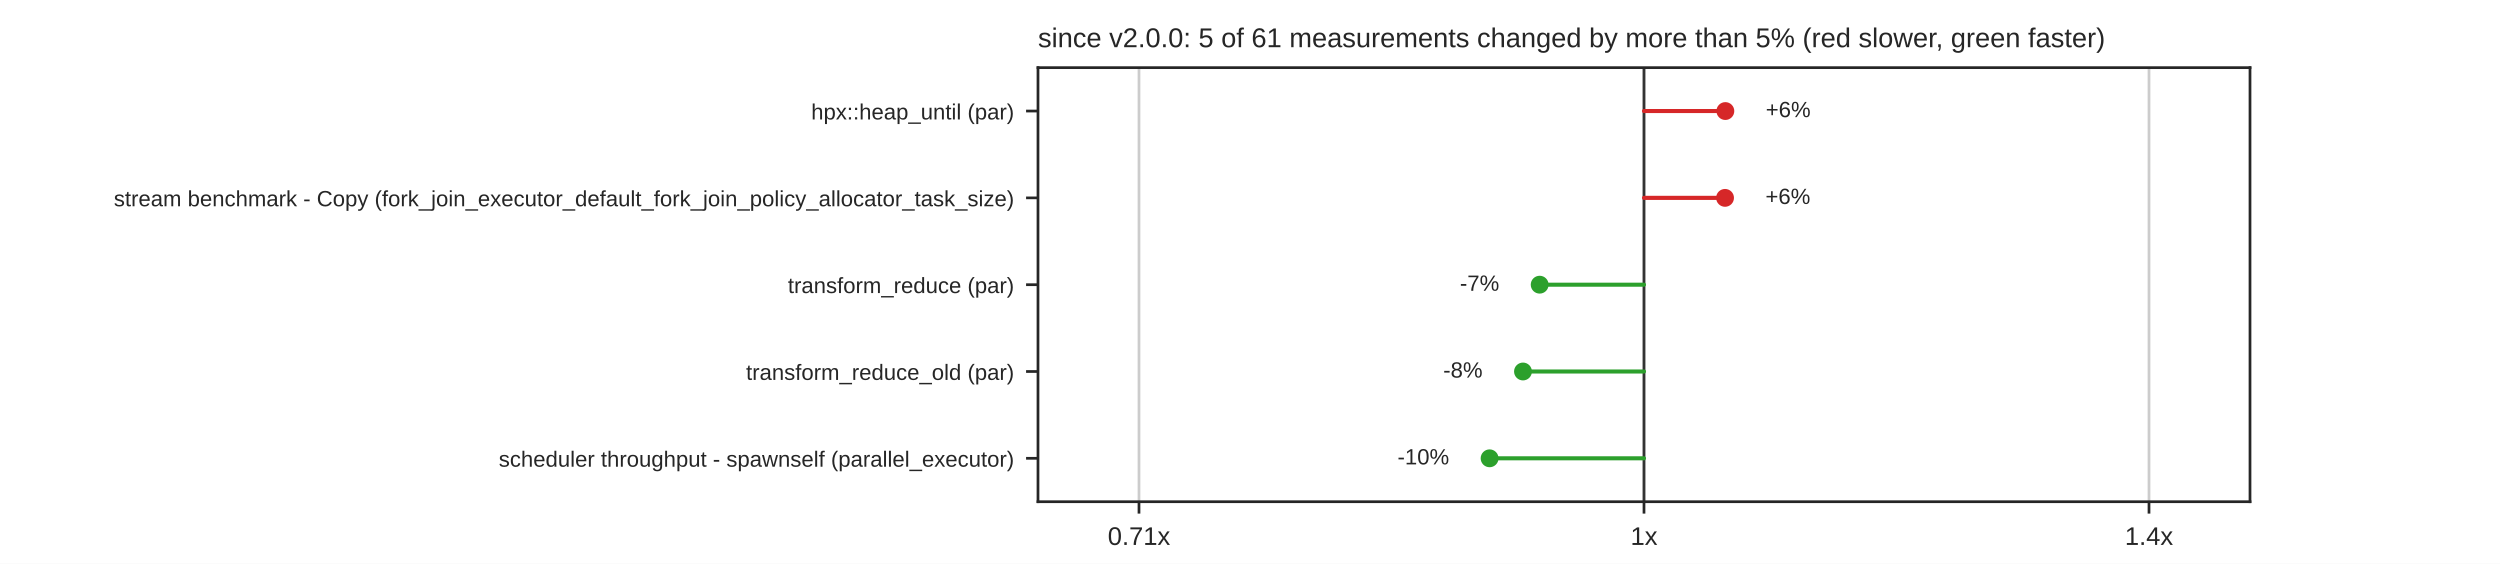
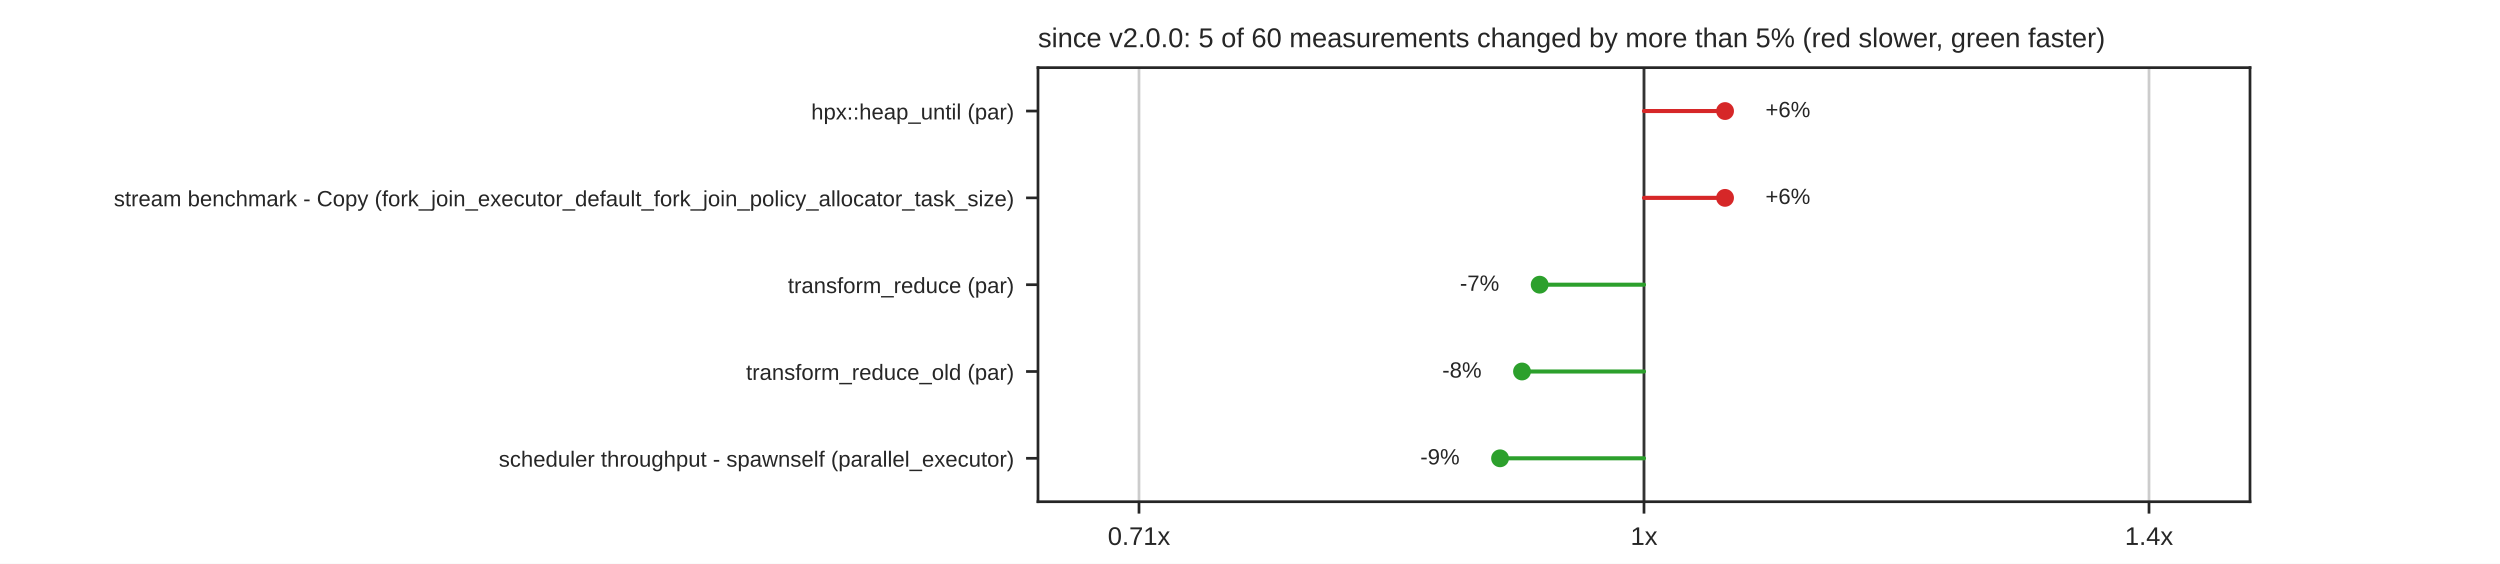
<svg xmlns="http://www.w3.org/2000/svg" xmlns:xlink="http://www.w3.org/1999/xlink" width="734.4pt" height="165.6pt" viewBox="0 0 734.4 165.6" version="1.1">
  <defs>
    <style type="text/css">*{stroke-linejoin: round; stroke-linecap: butt}</style>
  </defs>
  <g id="figure_1">
    <g id="patch_1">
      <path d="M 0 165.6  L 734.4 165.6  L 734.4 0  L 0 0  z " style="fill: #ffffff" />
    </g>
    <g id="axes_1">
      <g id="patch_2">
        <path d="M 304.92 147.384  L 660.96 147.384  L 660.96 19.872  L 304.92 19.872  z " style="fill: #ffffff" />
      </g>
      <g id="matplotlib.axis_1">
        <g id="xtick_1">
          <g id="line2d_1">
            <path d="M 334.59 147.384  L 334.59 19.872  " clip-path="url(#p096860ff2a)" style="fill: none; stroke: #cccccc; stroke-width: 0.8; stroke-linecap: round" />
          </g>
          <g id="line2d_2">
            <defs>
              <path id="mdfc5214045" d="M 0 0  L 0 3.5  " style="stroke: #262626; stroke-width: 0.8" />
            </defs>
            <g>
              <use xlink:href="#mdfc5214045" x="334.59" y="147.384" style="fill: #262626; stroke: #262626; stroke-width: 0.8" />
            </g>
          </g>
          <g id="text_1">
            <text style="fill: #262626; font: 7.5px 'Arial', 'DejaVu Sans', 'Liberation Sans', 'Bitstream Vera Sans', sans-serif; text-anchor: middle" x="334.59" y="160.083" transform="rotate(-0 334.59 160.0828)">0.71x</text>
          </g>
        </g>
        <g id="xtick_2">
          <g id="line2d_3">
            <path d="M 482.94 147.384  L 482.94 19.872  " clip-path="url(#p096860ff2a)" style="fill: none; stroke: #cccccc; stroke-width: 0.8; stroke-linecap: round" />
          </g>
          <g id="line2d_4">
            <g>
              <use xlink:href="#mdfc5214045" x="482.94" y="147.384" style="fill: #262626; stroke: #262626; stroke-width: 0.8" />
            </g>
          </g>
          <g id="text_2">
            <text style="fill: #262626; font: 7.5px 'Arial', 'DejaVu Sans', 'Liberation Sans', 'Bitstream Vera Sans', sans-serif; text-anchor: middle" x="482.94" y="160.083" transform="rotate(-0 482.94 160.0828)">1x</text>
          </g>
        </g>
        <g id="xtick_3">
          <g id="line2d_5">
            <path d="M 631.29 147.384  L 631.29 19.872  " clip-path="url(#p096860ff2a)" style="fill: none; stroke: #cccccc; stroke-width: 0.8; stroke-linecap: round" />
          </g>
          <g id="line2d_6">
            <g>
              <use xlink:href="#mdfc5214045" x="631.29" y="147.384" style="fill: #262626; stroke: #262626; stroke-width: 0.8" />
            </g>
          </g>
          <g id="text_3">
            <text style="fill: #262626; font: 7.5px 'Arial', 'DejaVu Sans', 'Liberation Sans', 'Bitstream Vera Sans', sans-serif; text-anchor: middle" x="631.29" y="160.083" transform="rotate(-0 631.29 160.0828)">1.4x</text>
          </g>
        </g>
      </g>
      <g id="matplotlib.axis_2">
        <g id="ytick_1">
          <g id="line2d_7">
            <defs>
              <path id="m414165cd4d" d="M 0 0  L -3.5 0  " style="stroke: #262626; stroke-width: 0.8" />
            </defs>
            <g>
              <use xlink:href="#m414165cd4d" x="304.92" y="32.623" style="fill: #262626; stroke: #262626; stroke-width: 0.8" />
            </g>
          </g>
          <g id="text_4">
            <text style="fill: #262626; font: 6.5px 'Arial', 'DejaVu Sans', 'Liberation Sans', 'Bitstream Vera Sans', sans-serif; text-anchor: end" x="297.92" y="35.093" transform="rotate(-0 297.92 35.09269)">hpx::heap_until (par)</text>
          </g>
        </g>
        <g id="ytick_2">
          <g id="line2d_8">
            <g>
              <use xlink:href="#m414165cd4d" x="304.92" y="58.126" style="fill: #262626; stroke: #262626; stroke-width: 0.8" />
            </g>
          </g>
          <g id="text_5">
            <text style="fill: #262626; font: 6.5px 'Arial', 'DejaVu Sans', 'Liberation Sans', 'Bitstream Vera Sans', sans-serif; text-anchor: end" x="297.92" y="60.595" transform="rotate(-0 297.92 60.59509)">stream benchmark - Copy (fork_join_executor_default_fork_join_policy_allocator_task_size)</text>
          </g>
        </g>
        <g id="ytick_3">
          <g id="line2d_9">
            <g>
              <use xlink:href="#m414165cd4d" x="304.92" y="83.628" style="fill: #262626; stroke: #262626; stroke-width: 0.8" />
            </g>
          </g>
          <g id="text_6">
            <text style="fill: #262626; font: 6.5px 'Arial', 'DejaVu Sans', 'Liberation Sans', 'Bitstream Vera Sans', sans-serif; text-anchor: end" x="297.92" y="86.097" transform="rotate(-0 297.92 86.09749)">transform_reduce (par)</text>
          </g>
        </g>
        <g id="ytick_4">
          <g id="line2d_10">
            <g>
              <use xlink:href="#m414165cd4d" x="304.92" y="109.13" style="fill: #262626; stroke: #262626; stroke-width: 0.8" />
            </g>
          </g>
          <g id="text_7">
            <text style="fill: #262626; font: 6.5px 'Arial', 'DejaVu Sans', 'Liberation Sans', 'Bitstream Vera Sans', sans-serif; text-anchor: end" x="297.92" y="111.6" transform="rotate(-0 297.92 111.5999)">transform_reduce_old (par)</text>
          </g>
        </g>
        <g id="ytick_5">
          <g id="line2d_11">
            <g>
              <use xlink:href="#m414165cd4d" x="304.92" y="134.633" style="fill: #262626; stroke: #262626; stroke-width: 0.8" />
            </g>
          </g>
          <g id="text_8">
            <text style="fill: #262626; font: 6.5px 'Arial', 'DejaVu Sans', 'Liberation Sans', 'Bitstream Vera Sans', sans-serif; text-anchor: end" x="297.92" y="137.102" transform="rotate(-0 297.92 137.1023)">scheduler throughput - spawnself (parallel_executor)</text>
          </g>
        </g>
      </g>
      <g id="line2d_12">
        <path d="M 482.94 147.384  L 482.94 19.872  " clip-path="url(#p096860ff2a)" style="fill: none; stroke: #333333; stroke-width: 0.8; stroke-linecap: round" />
      </g>
      <g id="line2d_13">
-         <path d="M 482.94 32.623  L 506.84 32.623  " clip-path="url(#p096860ff2a)" style="fill: none; stroke: #d62728; stroke-width: 1.2; stroke-linecap: round" />
+         <path d="M 482.94 32.623  L 506.754 32.623  " clip-path="url(#p096860ff2a)" style="fill: none; stroke: #d62728; stroke-width: 1.2; stroke-linecap: round" />
      </g>
      <g id="line2d_14">
        <path d="M 482.94 58.126  L 506.748 58.126  " clip-path="url(#p096860ff2a)" style="fill: none; stroke: #d62728; stroke-width: 1.2; stroke-linecap: round" />
      </g>
      <g id="line2d_15">
        <path d="M 482.94 83.628  L 452.293 83.628  " clip-path="url(#p096860ff2a)" style="fill: none; stroke: #2ca02c; stroke-width: 1.2; stroke-linecap: round" />
      </g>
      <g id="line2d_16">
-         <path d="M 482.94 109.13  L 447.391 109.13  " clip-path="url(#p096860ff2a)" style="fill: none; stroke: #2ca02c; stroke-width: 1.2; stroke-linecap: round" />
+         <path d="M 482.94 109.13  L 447.106 109.13  " clip-path="url(#p096860ff2a)" style="fill: none; stroke: #2ca02c; stroke-width: 1.2; stroke-linecap: round" />
      </g>
      <g id="line2d_17">
-         <path d="M 482.94 134.633  L 437.583 134.633  " clip-path="url(#p096860ff2a)" style="fill: none; stroke: #2ca02c; stroke-width: 1.2; stroke-linecap: round" />
+         <path d="M 482.94 134.633  L 440.657 134.633  " clip-path="url(#p096860ff2a)" style="fill: none; stroke: #2ca02c; stroke-width: 1.2; stroke-linecap: round" />
      </g>
      <g id="patch_3">
        <path d="M 304.92 147.384  L 304.92 19.872  " style="fill: none; stroke: #262626; stroke-width: 0.8; stroke-linejoin: miter; stroke-linecap: square" />
      </g>
      <g id="patch_4">
        <path d="M 660.96 147.384  L 660.96 19.872  " style="fill: none; stroke: #262626; stroke-width: 0.8; stroke-linejoin: miter; stroke-linecap: square" />
      </g>
      <g id="patch_5">
        <path d="M 304.92 147.384  L 660.96 147.384  " style="fill: none; stroke: #262626; stroke-width: 0.8; stroke-linejoin: miter; stroke-linecap: square" />
      </g>
      <g id="patch_6">
        <path d="M 304.92 19.872  L 660.96 19.872  " style="fill: none; stroke: #262626; stroke-width: 0.8; stroke-linejoin: miter; stroke-linecap: square" />
      </g>
      <g id="PathCollection_1">
        <defs>
          <path id="m8968767a60" d="M 0 2.121  C 0.563 2.121 1.102 1.898 1.5 1.5  C 1.898 1.102 2.121 0.563 2.121 0  C 2.121 -0.563 1.898 -1.102 1.5 -1.5  C 1.102 -1.898 0.563 -2.121 0 -2.121  C -0.563 -2.121 -1.102 -1.898 -1.5 -1.5  C -1.898 -1.102 -2.121 -0.563 -2.121 0  C -2.121 0.563 -1.898 1.102 -1.5 1.5  C -1.102 1.898 -0.563 2.121 0 2.121  z " style="stroke: #d62728" />
        </defs>
        <g clip-path="url(#p096860ff2a)">
-           <use xlink:href="#m8968767a60" x="506.84" y="32.623" style="fill: #d62728; stroke: #d62728" />
+           <use xlink:href="#m8968767a60" x="506.754" y="32.623" style="fill: #d62728; stroke: #d62728" />
        </g>
      </g>
      <g id="text_9">
-         <text style="fill: #262626; font: 6.5px 'Arial', 'DejaVu Sans', 'Liberation Sans', 'Bitstream Vera Sans', sans-serif; text-anchor: start" x="518.708" y="34.417" transform="rotate(-0 518.7077 34.41679)">+6%</text>
+         <text style="fill: #262626; font: 6.5px 'Arial', 'DejaVu Sans', 'Liberation Sans', 'Bitstream Vera Sans', sans-serif; text-anchor: start" x="518.622" y="34.417" transform="rotate(-0 518.622 34.41679)">+6%</text>
      </g>
      <g id="PathCollection_2">
        <g clip-path="url(#p096860ff2a)">
          <use xlink:href="#m8968767a60" x="506.748" y="58.126" style="fill: #d62728; stroke: #d62728" />
        </g>
      </g>
      <g id="text_10">
        <text style="fill: #262626; font: 6.5px 'Arial', 'DejaVu Sans', 'Liberation Sans', 'Bitstream Vera Sans', sans-serif; text-anchor: start" x="518.616" y="59.919" transform="rotate(-0 518.6155 59.91919)">+6%</text>
      </g>
      <g id="PathCollection_3">
        <defs>
          <path id="m7978cd0e5a" d="M 0 2.121  C 0.563 2.121 1.102 1.898 1.5 1.5  C 1.898 1.102 2.121 0.563 2.121 0  C 2.121 -0.563 1.898 -1.102 1.5 -1.5  C 1.102 -1.898 0.563 -2.121 0 -2.121  C -0.563 -2.121 -1.102 -1.898 -1.5 -1.5  C -1.898 -1.102 -2.121 -0.563 -2.121 0  C -2.121 0.563 -1.898 1.102 -1.5 1.5  C -1.102 1.898 -0.563 2.121 0 2.121  z " style="stroke: #2ca02c" />
        </defs>
        <g clip-path="url(#p096860ff2a)">
          <use xlink:href="#m7978cd0e5a" x="452.293" y="83.628" style="fill: #2ca02c; stroke: #2ca02c" />
        </g>
      </g>
      <g id="text_11">
        <text style="fill: #262626; font: 6.5px 'Arial', 'DejaVu Sans', 'Liberation Sans', 'Bitstream Vera Sans', sans-serif; text-anchor: end" x="440.425" y="85.422" transform="rotate(-0 440.4255 85.42159)">-7%</text>
      </g>
      <g id="PathCollection_4">
        <g clip-path="url(#p096860ff2a)">
-           <use xlink:href="#m7978cd0e5a" x="447.391" y="109.13" style="fill: #2ca02c; stroke: #2ca02c" />
+           <use xlink:href="#m7978cd0e5a" x="447.106" y="109.13" style="fill: #2ca02c; stroke: #2ca02c" />
        </g>
      </g>
      <g id="text_12">
-         <text style="fill: #262626; font: 6.5px 'Arial', 'DejaVu Sans', 'Liberation Sans', 'Bitstream Vera Sans', sans-serif; text-anchor: end" x="435.523" y="110.924" transform="rotate(-0 435.5227 110.924)">-8%</text>
+         <text style="fill: #262626; font: 6.5px 'Arial', 'DejaVu Sans', 'Liberation Sans', 'Bitstream Vera Sans', sans-serif; text-anchor: end" x="435.238" y="110.924" transform="rotate(-0 435.2376 110.924)">-8%</text>
      </g>
      <g id="PathCollection_5">
        <g clip-path="url(#p096860ff2a)">
-           <use xlink:href="#m7978cd0e5a" x="437.583" y="134.633" style="fill: #2ca02c; stroke: #2ca02c" />
+           <use xlink:href="#m7978cd0e5a" x="440.657" y="134.633" style="fill: #2ca02c; stroke: #2ca02c" />
        </g>
      </g>
      <g id="text_13">
-         <text style="fill: #262626; font: 6.5px 'Arial', 'DejaVu Sans', 'Liberation Sans', 'Bitstream Vera Sans', sans-serif; text-anchor: end" x="425.715" y="136.426" transform="rotate(-0 425.7148 136.4264)">-10%</text>
+         <text style="fill: #262626; font: 6.5px 'Arial', 'DejaVu Sans', 'Liberation Sans', 'Bitstream Vera Sans', sans-serif; text-anchor: end" x="428.789" y="136.426" transform="rotate(-0 428.7886 136.4264)">-9%</text>
      </g>
      <g id="text_14">
-         <text style="fill: #262626; font: 8px 'Arial', 'DejaVu Sans', 'Liberation Sans', 'Bitstream Vera Sans', sans-serif; text-anchor: start" x="304.92" y="13.872" transform="rotate(-0 304.92 13.872)">since v2.0.0: 5 of 61 measurements changed by more than 5% (red slower, green faster)</text>
+         <text style="fill: #262626; font: 8px 'Arial', 'DejaVu Sans', 'Liberation Sans', 'Bitstream Vera Sans', sans-serif; text-anchor: start" x="304.92" y="13.872" transform="rotate(-0 304.92 13.872)">since v2.0.0: 5 of 60 measurements changed by more than 5% (red slower, green faster)</text>
      </g>
    </g>
  </g>
  <defs>
    <clipPath id="p096860ff2a">
      <rect x="304.92" y="19.872" width="356.04" height="127.512" />
    </clipPath>
  </defs>
</svg>
